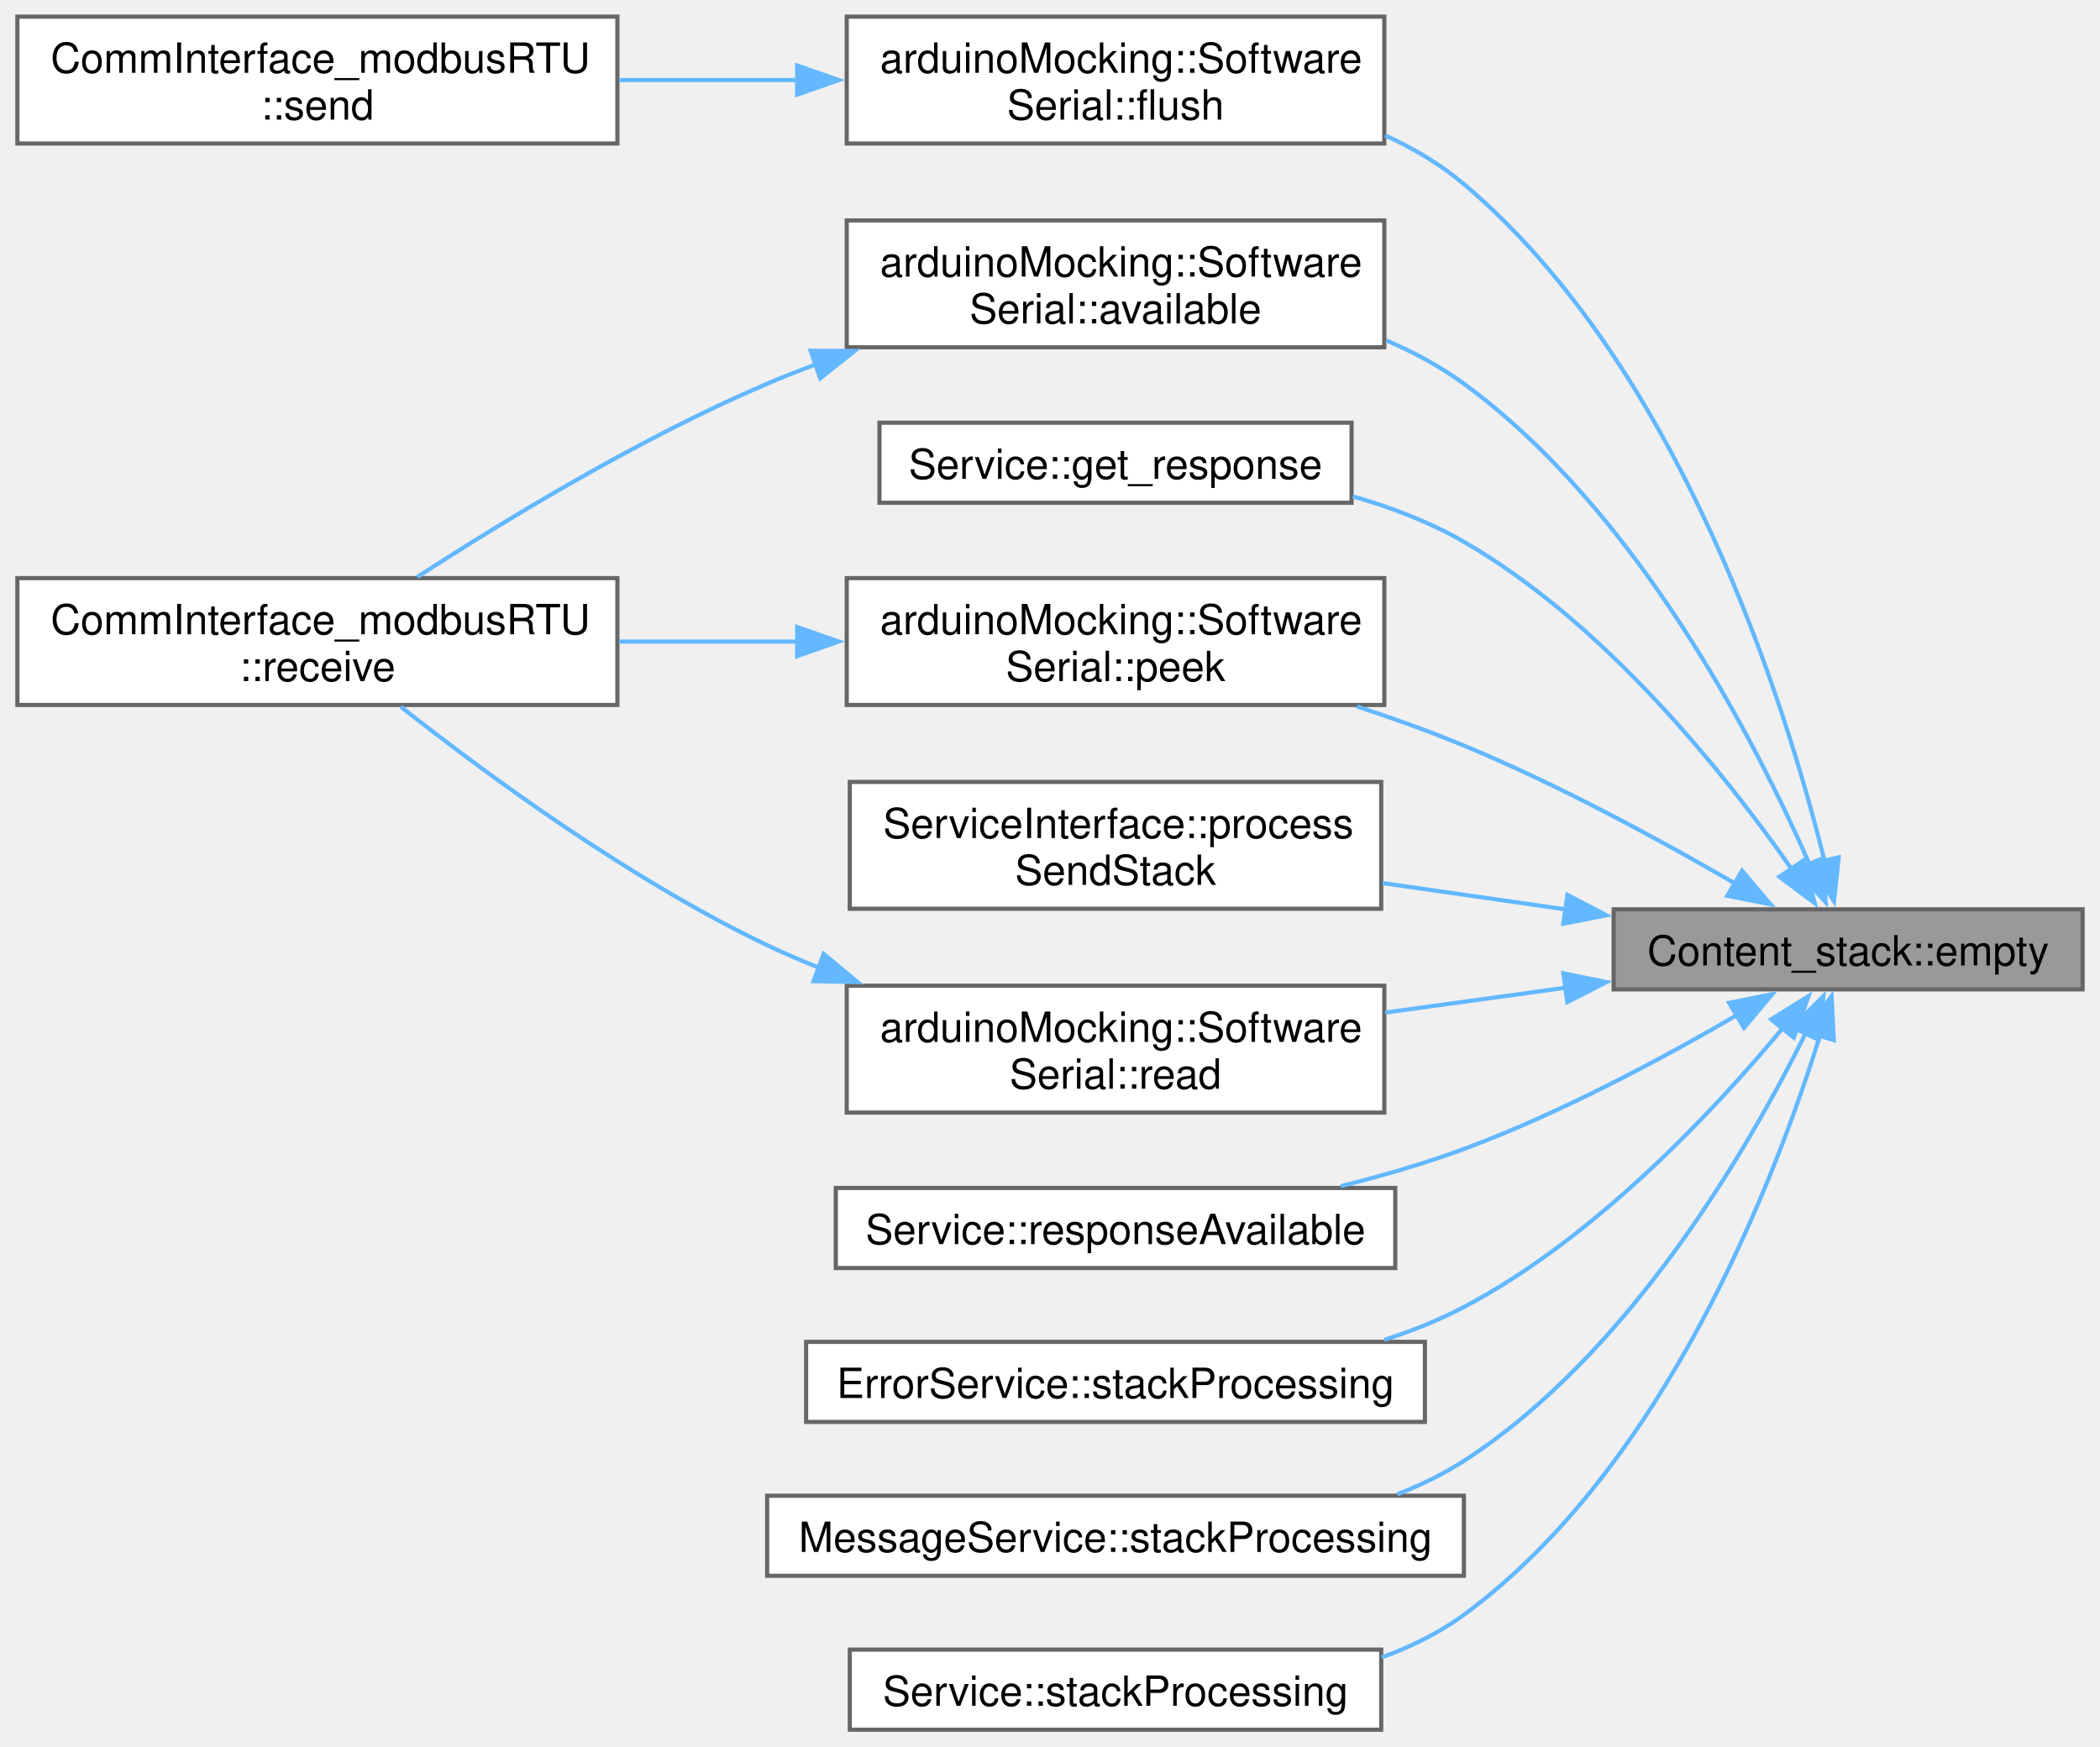
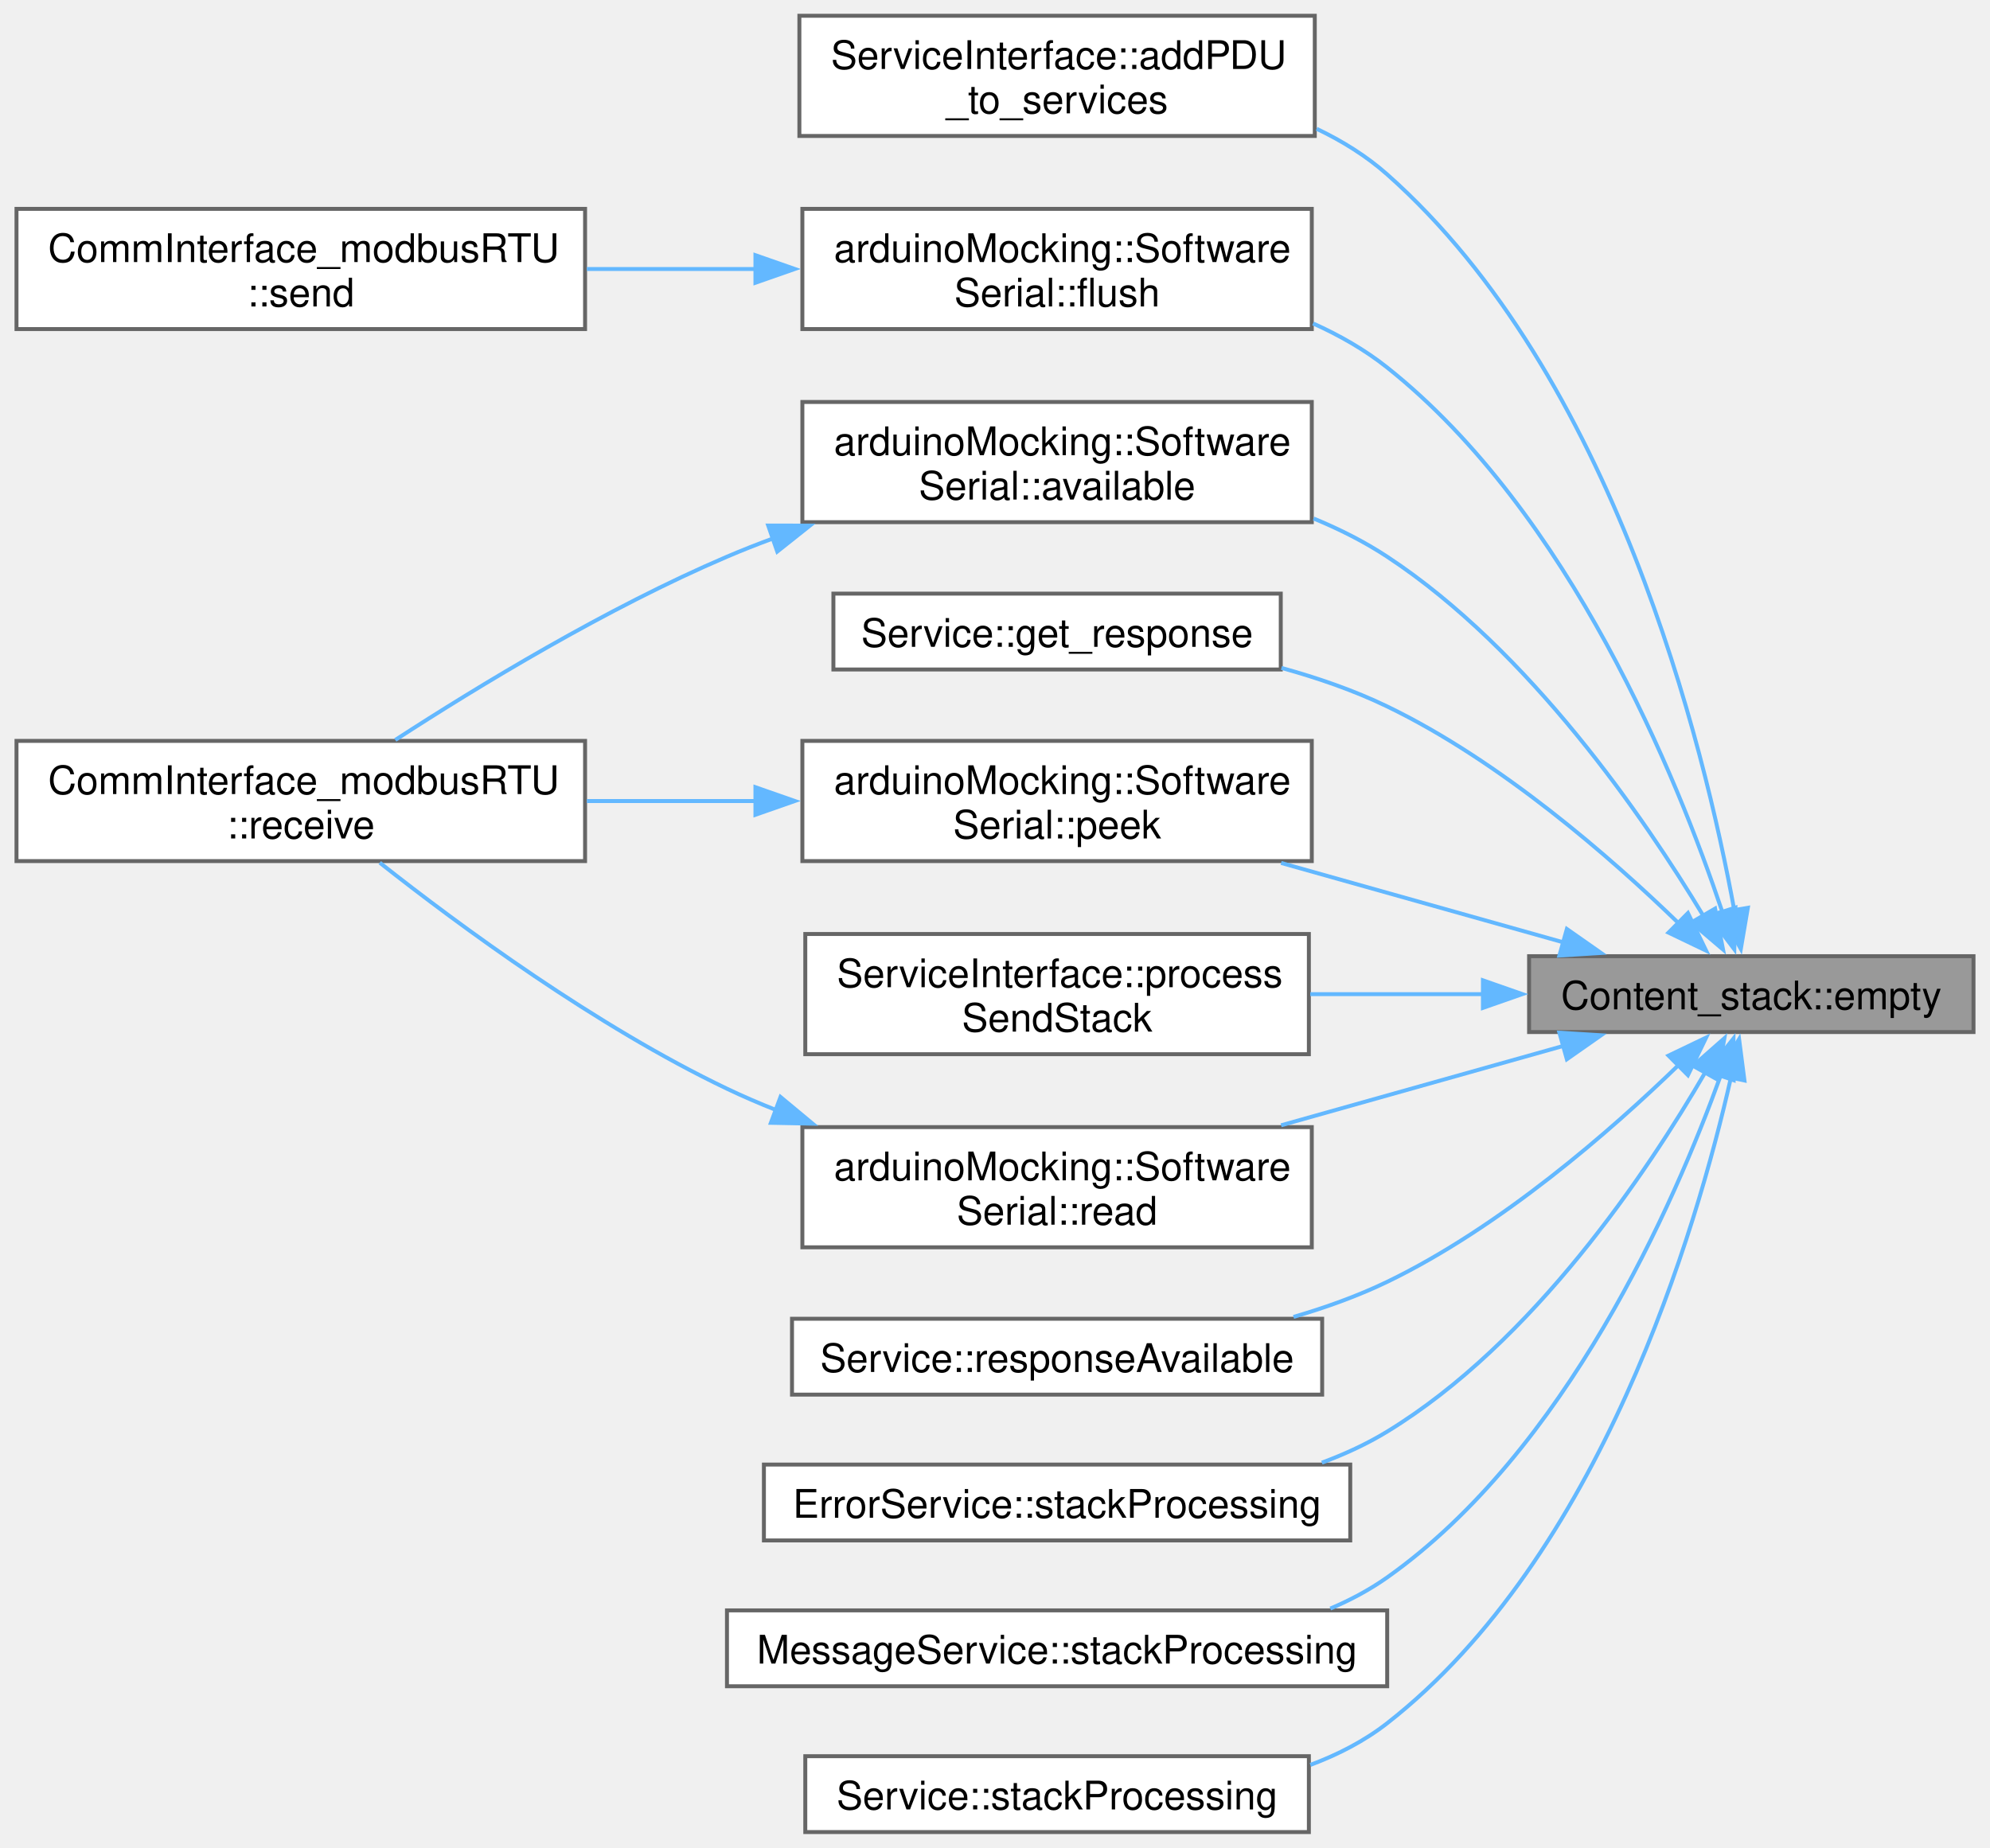
- <svg xmlns="http://www.w3.org/2000/svg" xmlns:xlink="http://www.w3.org/1999/xlink" width="505pt" height="420pt" viewBox="0.00 0.00 504.50 419.88">
-   <g id="graph0" class="graph" transform="scale(1 1) rotate(0) translate(4 415.88)">
+ <svg xmlns="http://www.w3.org/2000/svg" xmlns:xlink="http://www.w3.org/1999/xlink" width="505pt" height="469pt" viewBox="0.00 0.00 504.50 468.88">
+   <g id="graph0" class="graph" transform="scale(1 1) rotate(0) translate(4 464.88)">
    <g id="Node000001" class="node">
      <g id="a_Node000001">
        <a xlink:title="Check if the Stack is empty (size is 0)">
-           <polygon fill="#999999" stroke="#666666" points="496.5,-197.25 383.75,-197.25 383.75,-178 496.5,-178 496.5,-197.25" />
-           <text text-anchor="middle" x="440.12" y="-183.75" font-family="Helvetica,sans-Serif" font-size="10.00">Content_stack::empty</text>
+           <polygon fill="#999999" stroke="#666666" points="496.5,-222.25 383.75,-222.25 383.75,-203 496.5,-203 496.5,-222.25" />
+           <text text-anchor="middle" x="440.12" y="-208.75" font-family="Helvetica,sans-Serif" font-size="10.00">Content_stack::empty</text>
        </a>
      </g>
    </g>
    <g id="Node000002" class="node">
      <g id="a_Node000002">
+         <a xlink:href="class_service_interface.html#a48cffd1603069be11ee25c930a139c84" target="_top" xlink:title="Add PDUs from all received frames to the corresponding services.">
+           <polygon fill="white" stroke="#666666" points="329.38,-460.88 198.62,-460.88 198.62,-430.38 329.38,-430.38 329.38,-460.88" />
+           <text text-anchor="start" x="206.62" y="-447.38" font-family="Helvetica,sans-Serif" font-size="10.00">ServiceInterface::addPDU</text>
+           <text text-anchor="middle" x="264" y="-436.12" font-family="Helvetica,sans-Serif" font-size="10.00">_to_services</text>
+         </a>
+       </g>
+     </g>
+     <g id="edge1_Node000001_Node000002" class="edge">
+       <g id="a_edge1_Node000001_Node000002">
+         <a xlink:title=" ">
+           <path fill="none" stroke="#63b8ff" d="M435.82,-233.84C428.16,-275.78 405.27,-369.66 347.75,-420.62 342.47,-425.3 336.34,-429.11 329.85,-432.2" />
+           <polygon fill="#63b8ff" stroke="#63b8ff" points="439.25,-234.53 437.47,-224.09 432.35,-233.36 439.25,-234.53" />
+         </a>
+       </g>
+     </g>
+     <g id="Node000003" class="node">
+       <g id="a_Node000003">
        <a xlink:href="classarduino_mocking_1_1_software_serial.html#a17c94423c8f8cbfda9d5e6c4ae04ed69" target="_top" xlink:title="Returns the number of available bytes in the internal queue.">
          <polygon fill="white" stroke="#666666" points="328.62,-362.88 199.38,-362.88 199.38,-332.38 328.62,-332.38 328.62,-362.88" />
          <text text-anchor="start" x="207.38" y="-349.38" font-family="Helvetica,sans-Serif" font-size="10.00">arduinoMocking::Software</text>
          <text text-anchor="middle" x="264" y="-338.12" font-family="Helvetica,sans-Serif" font-size="10.00">Serial::available</text>
        </a>
      </g>
    </g>
-     <g id="edge1_Node000001_Node000002" class="edge">
-       <g id="a_edge1_Node000001_Node000002">
-         <a xlink:title=" ">
-           <path fill="none" stroke="#63b8ff" d="M430.89,-208C417.78,-237.86 389.32,-293.27 347.75,-323.62 342.07,-327.77 335.69,-331.2 329.05,-334.05" />
-           <polygon fill="#63b8ff" stroke="#63b8ff" points="434.04,-209.54 434.71,-198.97 427.59,-206.82 434.04,-209.54" />
-         </a>
-       </g>
-     </g>
-     <g id="Node000004" class="node">
-       <g id="a_Node000004">
+     <g id="edge2_Node000001_Node000003" class="edge">
+       <g id="a_edge2_Node000001_Node000003">
+         <a xlink:title=" ">
+           <path fill="none" stroke="#63b8ff" d="M428,-232.43C412.98,-257.37 383.89,-299.83 347.75,-323.62 342,-327.41 335.65,-330.61 329.09,-333.31" />
+           <polygon fill="#63b8ff" stroke="#63b8ff" points="430.94,-234.33 432.96,-223.93 424.9,-230.8 430.94,-234.33" />
+         </a>
+       </g>
+     </g>
+     <g id="Node000005" class="node">
+       <g id="a_Node000005">
        <a xlink:href="classarduino_mocking_1_1_software_serial.html#a5785050c0162a9c4285b822d1dd940a1" target="_top" xlink:title="Empties the internal queue and prints the flushed data to the console.">
          <polygon fill="white" stroke="#666666" points="328.62,-411.88 199.38,-411.88 199.38,-381.38 328.62,-381.38 328.62,-411.88" />
          <text text-anchor="start" x="207.38" y="-398.38" font-family="Helvetica,sans-Serif" font-size="10.00">arduinoMocking::Software</text>
          <text text-anchor="middle" x="264" y="-387.12" font-family="Helvetica,sans-Serif" font-size="10.00">Serial::flush</text>
        </a>
      </g>
    </g>
-     <g id="edge3_Node000001_Node000004" class="edge">
-       <g id="a_edge3_Node000001_Node000004">
-         <a xlink:title=" ">
-           <path fill="none" stroke="#63b8ff" d="M434.55,-208.51C425.12,-246.62 399.86,-327.59 347.75,-371.62 342.13,-376.37 335.64,-380.22 328.8,-383.33" />
-           <polygon fill="#63b8ff" stroke="#63b8ff" points="437.86,-209.75 436.73,-199.21 431.04,-208.15 437.86,-209.75" />
-         </a>
-       </g>
-     </g>
-     <g id="Node000006" class="node">
-       <g id="a_Node000006">
+     <g id="edge4_Node000001_Node000005" class="edge">
+       <g id="a_edge4_Node000001_Node000005">
+         <a xlink:title=" ">
+           <path fill="none" stroke="#63b8ff" d="M432.79,-233.45C421.39,-267.44 394.15,-334.76 347.75,-371.62 342.11,-376.11 335.67,-379.79 328.94,-382.81" />
+           <polygon fill="#63b8ff" stroke="#63b8ff" points="436.1,-234.58 435.82,-223.99 429.44,-232.45 436.1,-234.58" />
+         </a>
+       </g>
+     </g>
+     <g id="Node000007" class="node">
+       <g id="a_Node000007">
        <a xlink:href="class_service.html#a601e6d2878ce2b292a3b7c6428f0d51f" target="_top" xlink:title="Get the get the response-payload, stored at the response_pdu of the service instance">
          <polygon fill="white" stroke="#666666" points="320.75,-314.25 207.25,-314.25 207.25,-295 320.75,-295 320.75,-314.25" />
          <text text-anchor="middle" x="264" y="-300.75" font-family="Helvetica,sans-Serif" font-size="10.00">Service::get_response</text>
        </a>
      </g>
    </g>
-     <g id="edge5_Node000001_Node000006" class="edge">
-       <g id="a_edge5_Node000001_Node000006">
-         <a xlink:title=" ">
-           <path fill="none" stroke="#63b8ff" d="M426.5,-207C410.79,-229.48 381.85,-265.96 347.75,-285.62 339.58,-290.34 330.32,-293.88 321.03,-296.55" />
-           <polygon fill="#63b8ff" stroke="#63b8ff" points="429.37,-208.99 432.08,-198.75 423.58,-205.07 429.37,-208.99" />
-         </a>
-       </g>
-     </g>
-     <g id="Node000007" class="node">
-       <g id="a_Node000007">
+     <g id="edge6_Node000001_Node000007" class="edge">
+       <g id="a_edge6_Node000001_Node000007">
+         <a xlink:title=" ">
+           <path fill="none" stroke="#63b8ff" d="M421.76,-230.54C404.51,-247.28 376.55,-271.71 347.75,-285.62 339.39,-289.66 330.13,-292.86 320.92,-295.4" />
+           <polygon fill="#63b8ff" stroke="#63b8ff" points="424.05,-233.19 428.67,-223.65 419.12,-228.23 424.05,-233.19" />
+         </a>
+       </g>
+     </g>
+     <g id="Node000008" class="node">
+       <g id="a_Node000008">
        <a xlink:href="classarduino_mocking_1_1_software_serial.html#ae70b691c402eede6805828c476b96bf5" target="_top" xlink:title="Returns the next character in the queue without removing it.">
          <polygon fill="white" stroke="#666666" points="328.62,-276.88 199.38,-276.88 199.38,-246.38 328.62,-246.38 328.62,-276.88" />
          <text text-anchor="start" x="207.38" y="-263.38" font-family="Helvetica,sans-Serif" font-size="10.00">arduinoMocking::Software</text>
          <text text-anchor="middle" x="264" y="-252.12" font-family="Helvetica,sans-Serif" font-size="10.00">Serial::peek</text>
        </a>
      </g>
    </g>
-     <g id="edge6_Node000001_Node000007" class="edge">
-       <g id="a_edge6_Node000001_Node000007">
-         <a xlink:title=" ">
-           <path fill="none" stroke="#63b8ff" d="M413.05,-203.4C395.13,-213.8 370.55,-227.18 347.75,-236.62 339.57,-240.01 330.76,-243.17 322.06,-246.02" />
-           <polygon fill="#63b8ff" stroke="#63b8ff" points="414.62,-206.54 421.47,-198.45 411.07,-200.51 414.62,-206.54" />
-         </a>
-       </g>
-     </g>
-     <g id="Node000008" class="node">
-       <g id="a_Node000008">
+     <g id="edge7_Node000001_Node000008" class="edge">
+       <g id="a_edge7_Node000001_Node000008">
+         <a xlink:title=" ">
+           <path fill="none" stroke="#63b8ff" d="M392.39,-225.78C370.36,-231.97 343.91,-239.42 320.84,-245.91" />
+           <polygon fill="#63b8ff" stroke="#63b8ff" points="393.33,-229.15 402.01,-223.07 391.44,-222.41 393.33,-229.15" />
+         </a>
+       </g>
+     </g>
+     <g id="Node000009" class="node">
+       <g id="a_Node000009">
        <a xlink:href="class_service_interface.html#a23feb243ed1748e04dd757aa5f788b3e" target="_top" xlink:title="Send all Frames, stored in the sendStack. As long as the sendStack is not empty, the function is gett...">
          <polygon fill="white" stroke="#666666" points="327.88,-227.88 200.12,-227.88 200.12,-197.38 327.88,-197.38 327.88,-227.88" />
          <text text-anchor="start" x="208.12" y="-214.38" font-family="Helvetica,sans-Serif" font-size="10.00">ServiceInterface::process</text>
          <text text-anchor="middle" x="264" y="-203.12" font-family="Helvetica,sans-Serif" font-size="10.00">SendStack</text>
        </a>
      </g>
    </g>
-     <g id="edge8_Node000001_Node000008" class="edge">
-       <g id="a_edge8_Node000001_Node000008">
-         <a xlink:title=" ">
-           <path fill="none" stroke="#63b8ff" d="M372.17,-197.24C357.73,-199.31 342.51,-201.5 328.22,-203.55" />
-           <polygon fill="#63b8ff" stroke="#63b8ff" points="372.65,-200.7 382.05,-195.82 371.66,-193.78 372.65,-200.7" />
-         </a>
-       </g>
-     </g>
-     <g id="Node000009" class="node">
-       <g id="a_Node000009">
+     <g id="edge9_Node000001_Node000009" class="edge">
+       <g id="a_edge9_Node000001_Node000009">
+         <a xlink:title=" ">
+           <path fill="none" stroke="#63b8ff" d="M372.17,-212.62C357.73,-212.62 342.51,-212.62 328.22,-212.62" />
+           <polygon fill="#63b8ff" stroke="#63b8ff" points="372.04,-216.13 382.04,-212.63 372.04,-209.13 372.04,-216.13" />
+         </a>
+       </g>
+     </g>
+     <g id="Node000010" class="node">
+       <g id="a_Node000010">
        <a xlink:href="classarduino_mocking_1_1_software_serial.html#a892a38a5eb6b0c115c2745098c9637ad" target="_top" xlink:title="Reads a character from the internal queue.">
          <polygon fill="white" stroke="#666666" points="328.62,-178.88 199.38,-178.88 199.38,-148.38 328.62,-148.38 328.62,-178.88" />
          <text text-anchor="start" x="207.38" y="-165.38" font-family="Helvetica,sans-Serif" font-size="10.00">arduinoMocking::Software</text>
          <text text-anchor="middle" x="264" y="-154.12" font-family="Helvetica,sans-Serif" font-size="10.00">Serial::read</text>
        </a>
      </g>
    </g>
-     <g id="edge9_Node000001_Node000009" class="edge">
-       <g id="a_edge9_Node000001_Node000009">
-         <a xlink:title=" ">
-           <path fill="none" stroke="#63b8ff" d="M372.3,-178.41C358.03,-176.45 342.99,-174.37 328.83,-172.42" />
-           <polygon fill="#63b8ff" stroke="#63b8ff" points="371.67,-181.86 382.05,-179.76 372.62,-174.93 371.67,-181.86" />
-         </a>
-       </g>
-     </g>
-     <g id="Node000010" class="node">
-       <g id="a_Node000010">
+     <g id="edge10_Node000001_Node000010" class="edge">
+       <g id="a_edge10_Node000001_Node000010">
+         <a xlink:title=" ">
+           <path fill="none" stroke="#63b8ff" d="M392.39,-199.47C370.36,-193.28 343.91,-185.83 320.84,-179.34" />
+           <polygon fill="#63b8ff" stroke="#63b8ff" points="391.44,-202.84 402.01,-202.18 393.33,-196.1 391.44,-202.84" />
+         </a>
+       </g>
+     </g>
+     <g id="Node000011" class="node">
+       <g id="a_Node000011">
        <a xlink:href="class_service.html#ad0a6407e13cd84f81393d96273212822" target="_top" xlink:title="Check, if a response of the service is available (services sendStack not empty)">
          <polygon fill="white" stroke="#666666" points="331.25,-130.25 196.75,-130.25 196.75,-111 331.25,-111 331.25,-130.25" />
          <text text-anchor="middle" x="264" y="-116.75" font-family="Helvetica,sans-Serif" font-size="10.00">Service::responseAvailable</text>
        </a>
      </g>
    </g>
-     <g id="edge11_Node000001_Node000010" class="edge">
-       <g id="a_edge11_Node000001_Node000010">
-         <a xlink:title=" ">
-           <path fill="none" stroke="#63b8ff" d="M413.53,-171.89C395.66,-161.48 370.93,-148.21 347.75,-139.62 338.35,-136.14 328.11,-133.17 318.13,-130.68" />
-           <polygon fill="#63b8ff" stroke="#63b8ff" points="411.52,-174.76 421.9,-176.86 415.09,-168.75 411.52,-174.76" />
-         </a>
-       </g>
-     </g>
-     <g id="Node000011" class="node">
-       <g id="a_Node000011">
+     <g id="edge12_Node000001_Node000011" class="edge">
+       <g id="a_edge12_Node000001_Node000011">
+         <a xlink:title=" ">
+           <path fill="none" stroke="#63b8ff" d="M421.76,-194.71C404.51,-177.97 376.55,-153.54 347.75,-139.62 340.32,-136.04 332.18,-133.11 323.99,-130.72" />
+           <polygon fill="#63b8ff" stroke="#63b8ff" points="419.12,-197.02 428.67,-201.6 424.05,-192.06 419.12,-197.02" />
+         </a>
+       </g>
+     </g>
+     <g id="Node000012" class="node">
+       <g id="a_Node000012">
        <a xlink:href="class_error_service.html#abdd6940a94fc8619c1ed31934b1cd3bd" target="_top" xlink:title="Processes all errors from the receive stack.">
          <polygon fill="white" stroke="#666666" points="338.38,-93.25 189.62,-93.25 189.62,-74 338.38,-74 338.38,-93.25" />
          <text text-anchor="middle" x="264" y="-79.75" font-family="Helvetica,sans-Serif" font-size="10.00">ErrorService::stackProcessing</text>
        </a>
      </g>
    </g>
-     <g id="edge12_Node000001_Node000011" class="edge">
-       <g id="a_edge12_Node000001_Node000011">
-         <a xlink:title=" ">
-           <path fill="none" stroke="#63b8ff" d="M424.49,-168.79C408.02,-148.94 379.39,-118.28 347.75,-101.62 341.77,-98.47 335.26,-95.87 328.61,-93.73" />
-           <polygon fill="#63b8ff" stroke="#63b8ff" points="421.61,-170.79 430.61,-176.38 427.06,-166.4 421.61,-170.79" />
-         </a>
-       </g>
-     </g>
-     <g id="Node000012" class="node">
-       <g id="a_Node000012">
+     <g id="edge13_Node000001_Node000012" class="edge">
+       <g id="a_edge13_Node000001_Node000012">
+         <a xlink:title=" ">
+           <path fill="none" stroke="#63b8ff" d="M428.47,-192.82C413.78,-167.51 384.87,-124.28 347.75,-101.62 342.61,-98.48 336.99,-95.89 331.18,-93.74" />
+           <polygon fill="#63b8ff" stroke="#63b8ff" points="425.35,-194.42 433.3,-201.43 431.46,-190.99 425.35,-194.42" />
+         </a>
+       </g>
+     </g>
+     <g id="Node000013" class="node">
+       <g id="a_Node000013">
        <a xlink:href="class_message_service.html#ae02abdc8b83f6c62353dda1a42b2f1ff" target="_top" xlink:title="Processes all messages from the receive stack.">
          <polygon fill="white" stroke="#666666" points="347.75,-56.25 180.25,-56.25 180.25,-37 347.75,-37 347.75,-56.25" />
          <text text-anchor="middle" x="264" y="-42.75" font-family="Helvetica,sans-Serif" font-size="10.00">MessageService::stackProcessing</text>
        </a>
      </g>
    </g>
-     <g id="edge13_Node000001_Node000012" class="edge">
-       <g id="a_edge13_Node000001_Node000012">
-         <a xlink:title=" ">
-           <path fill="none" stroke="#63b8ff" d="M430.02,-167.67C416.31,-139.97 387.63,-90.36 347.75,-64.62 342.81,-61.44 337.39,-58.8 331.77,-56.63" />
-           <polygon fill="#63b8ff" stroke="#63b8ff" points="426.72,-168.87 434.18,-176.39 433.04,-165.86 426.72,-168.87" />
-         </a>
-       </g>
-     </g>
-     <g id="Node000013" class="node">
-       <g id="a_Node000013">
+     <g id="edge14_Node000001_Node000013" class="edge">
+       <g id="a_edge14_Node000001_Node000013">
+         <a xlink:title=" ">
+           <path fill="none" stroke="#63b8ff" d="M432.35,-191.94C420.6,-159.44 393.21,-96.8 347.75,-64.62 343.31,-61.48 338.42,-58.87 333.32,-56.71" />
+           <polygon fill="#63b8ff" stroke="#63b8ff" points="429.03,-193.05 435.61,-201.36 435.65,-190.77 429.03,-193.05" />
+         </a>
+       </g>
+     </g>
+     <g id="Node000014" class="node">
+       <g id="a_Node000014">
        <a xlink:href="class_service.html#a3eafa52c7f4bfe29698ba4a91c75dc75" target="_top" xlink:title="Execute the service's functions for each item on the receive-stack and add all response-payloads to b...">
          <polygon fill="white" stroke="#666666" points="327.88,-19.25 200.12,-19.25 200.12,0 327.88,0 327.88,-19.25" />
          <text text-anchor="middle" x="264" y="-5.75" font-family="Helvetica,sans-Serif" font-size="10.00">Service::stackProcessing</text>
        </a>
      </g>
    </g>
-     <g id="edge14_Node000001_Node000013" class="edge">
-       <g id="a_edge14_Node000001_Node000013">
-         <a xlink:title=" ">
-           <path fill="none" stroke="#63b8ff" d="M433.45,-167.2C422.75,-132.7 396.2,-63.17 347.75,-27.62 341.82,-23.28 335.06,-19.94 328,-17.39" />
-           <polygon fill="#63b8ff" stroke="#63b8ff" points="429.97,-167.78 436.15,-176.38 436.68,-165.8 429.97,-167.78" />
-         </a>
-       </g>
-     </g>
-     <g id="Node000003" class="node">
-       <g id="a_Node000003">
+     <g id="edge15_Node000001_Node000014" class="edge">
+       <g id="a_edge15_Node000001_Node000014">
+         <a xlink:title=" ">
+           <path fill="none" stroke="#63b8ff" d="M434.98,-191.53C426.2,-152.67 401.89,-69.92 347.75,-27.62 341.96,-23.1 335.27,-19.66 328.26,-17.04" />
+           <polygon fill="#63b8ff" stroke="#63b8ff" points="431.54,-192.16 437.03,-201.21 438.39,-190.71 431.54,-192.16" />
+         </a>
+       </g>
+     </g>
+     <g id="Node000004" class="node">
+       <g id="a_Node000004">
        <a xlink:href="class_comm_interface__modbus_r_t_u.html#a50b42ad0a40a82ebe5a7749313ca2283" target="_top" xlink:title="Receives a Modbus RTU frame and writes it to receiveBuffer.">
          <polygon fill="white" stroke="#666666" points="144.25,-276.88 0,-276.88 0,-246.38 144.25,-246.38 144.25,-276.88" />
          <text text-anchor="start" x="8" y="-263.38" font-family="Helvetica,sans-Serif" font-size="10.00">CommInterface_modbusRTU</text>
          <text text-anchor="middle" x="72.12" y="-252.12" font-family="Helvetica,sans-Serif" font-size="10.00">::receive</text>
        </a>
      </g>
    </g>
-     <g id="edge2_Node000002_Node000003" class="edge">
-       <g id="a_edge2_Node000002_Node000003">
+     <g id="edge3_Node000003_Node000004" class="edge">
+       <g id="a_edge3_Node000003_Node000004">
        <a xlink:title=" ">
          <path fill="none" stroke="#63b8ff" d="M192.01,-328.28C187.99,-326.8 184.05,-325.25 180.25,-323.62 149.82,-310.63 117.23,-290.84 96.1,-277.12" />
          <polygon fill="#63b8ff" stroke="#63b8ff" points="190.71,-331.53 201.3,-331.51 193.01,-324.92 190.71,-331.53" />
        </a>
      </g>
    </g>
-     <g id="Node000005" class="node">
-       <g id="a_Node000005">
+     <g id="Node000006" class="node">
+       <g id="a_Node000006">
        <a xlink:href="class_comm_interface__modbus_r_t_u.html#a0e78a2a6e3b5b029609c2b16c21bd85b" target="_top" xlink:title="Override of CommInterface send-function. Send the frame, sendBuffer is pointing to by writing and flu...">
          <polygon fill="white" stroke="#666666" points="144.25,-411.88 0,-411.88 0,-381.38 144.25,-381.38 144.25,-411.88" />
          <text text-anchor="start" x="8" y="-398.38" font-family="Helvetica,sans-Serif" font-size="10.00">CommInterface_modbusRTU</text>
          <text text-anchor="middle" x="72.12" y="-387.12" font-family="Helvetica,sans-Serif" font-size="10.00">::send</text>
        </a>
      </g>
    </g>
-     <g id="edge4_Node000004_Node000005" class="edge">
-       <g id="a_edge4_Node000004_Node000005">
+     <g id="edge5_Node000005_Node000006" class="edge">
+       <g id="a_edge5_Node000005_Node000006">
        <a xlink:title=" ">
          <path fill="none" stroke="#63b8ff" d="M187.76,-396.62C173.58,-396.62 158.78,-396.62 144.7,-396.62" />
          <polygon fill="#63b8ff" stroke="#63b8ff" points="187.47,-400.13 197.47,-396.63 187.47,-393.13 187.47,-400.13" />
        </a>
      </g>
    </g>
-     <g id="edge7_Node000007_Node000003" class="edge">
-       <g id="a_edge7_Node000007_Node000003">
+     <g id="edge8_Node000008_Node000004" class="edge">
+       <g id="a_edge8_Node000008_Node000004">
        <a xlink:title=" ">
          <path fill="none" stroke="#63b8ff" d="M187.76,-261.62C173.58,-261.62 158.78,-261.62 144.7,-261.62" />
          <polygon fill="#63b8ff" stroke="#63b8ff" points="187.47,-265.13 197.47,-261.63 187.47,-258.13 187.47,-265.13" />
        </a>
      </g>
    </g>
-     <g id="edge10_Node000009_Node000003" class="edge">
-       <g id="a_edge10_Node000009_Node000003">
+     <g id="edge11_Node000010_Node000004" class="edge">
+       <g id="a_edge11_Node000010_Node000004">
        <a xlink:title=" ">
          <path fill="none" stroke="#63b8ff" d="M192.69,-183.22C188.43,-184.91 184.25,-186.71 180.25,-188.62 147.15,-204.44 112.77,-229.71 92.16,-245.98" />
          <polygon fill="#63b8ff" stroke="#63b8ff" points="193.83,-186.53 201.98,-179.76 191.39,-179.97 193.83,-186.53" />
        </a>
      </g>
    </g>
  </g>
</svg>
